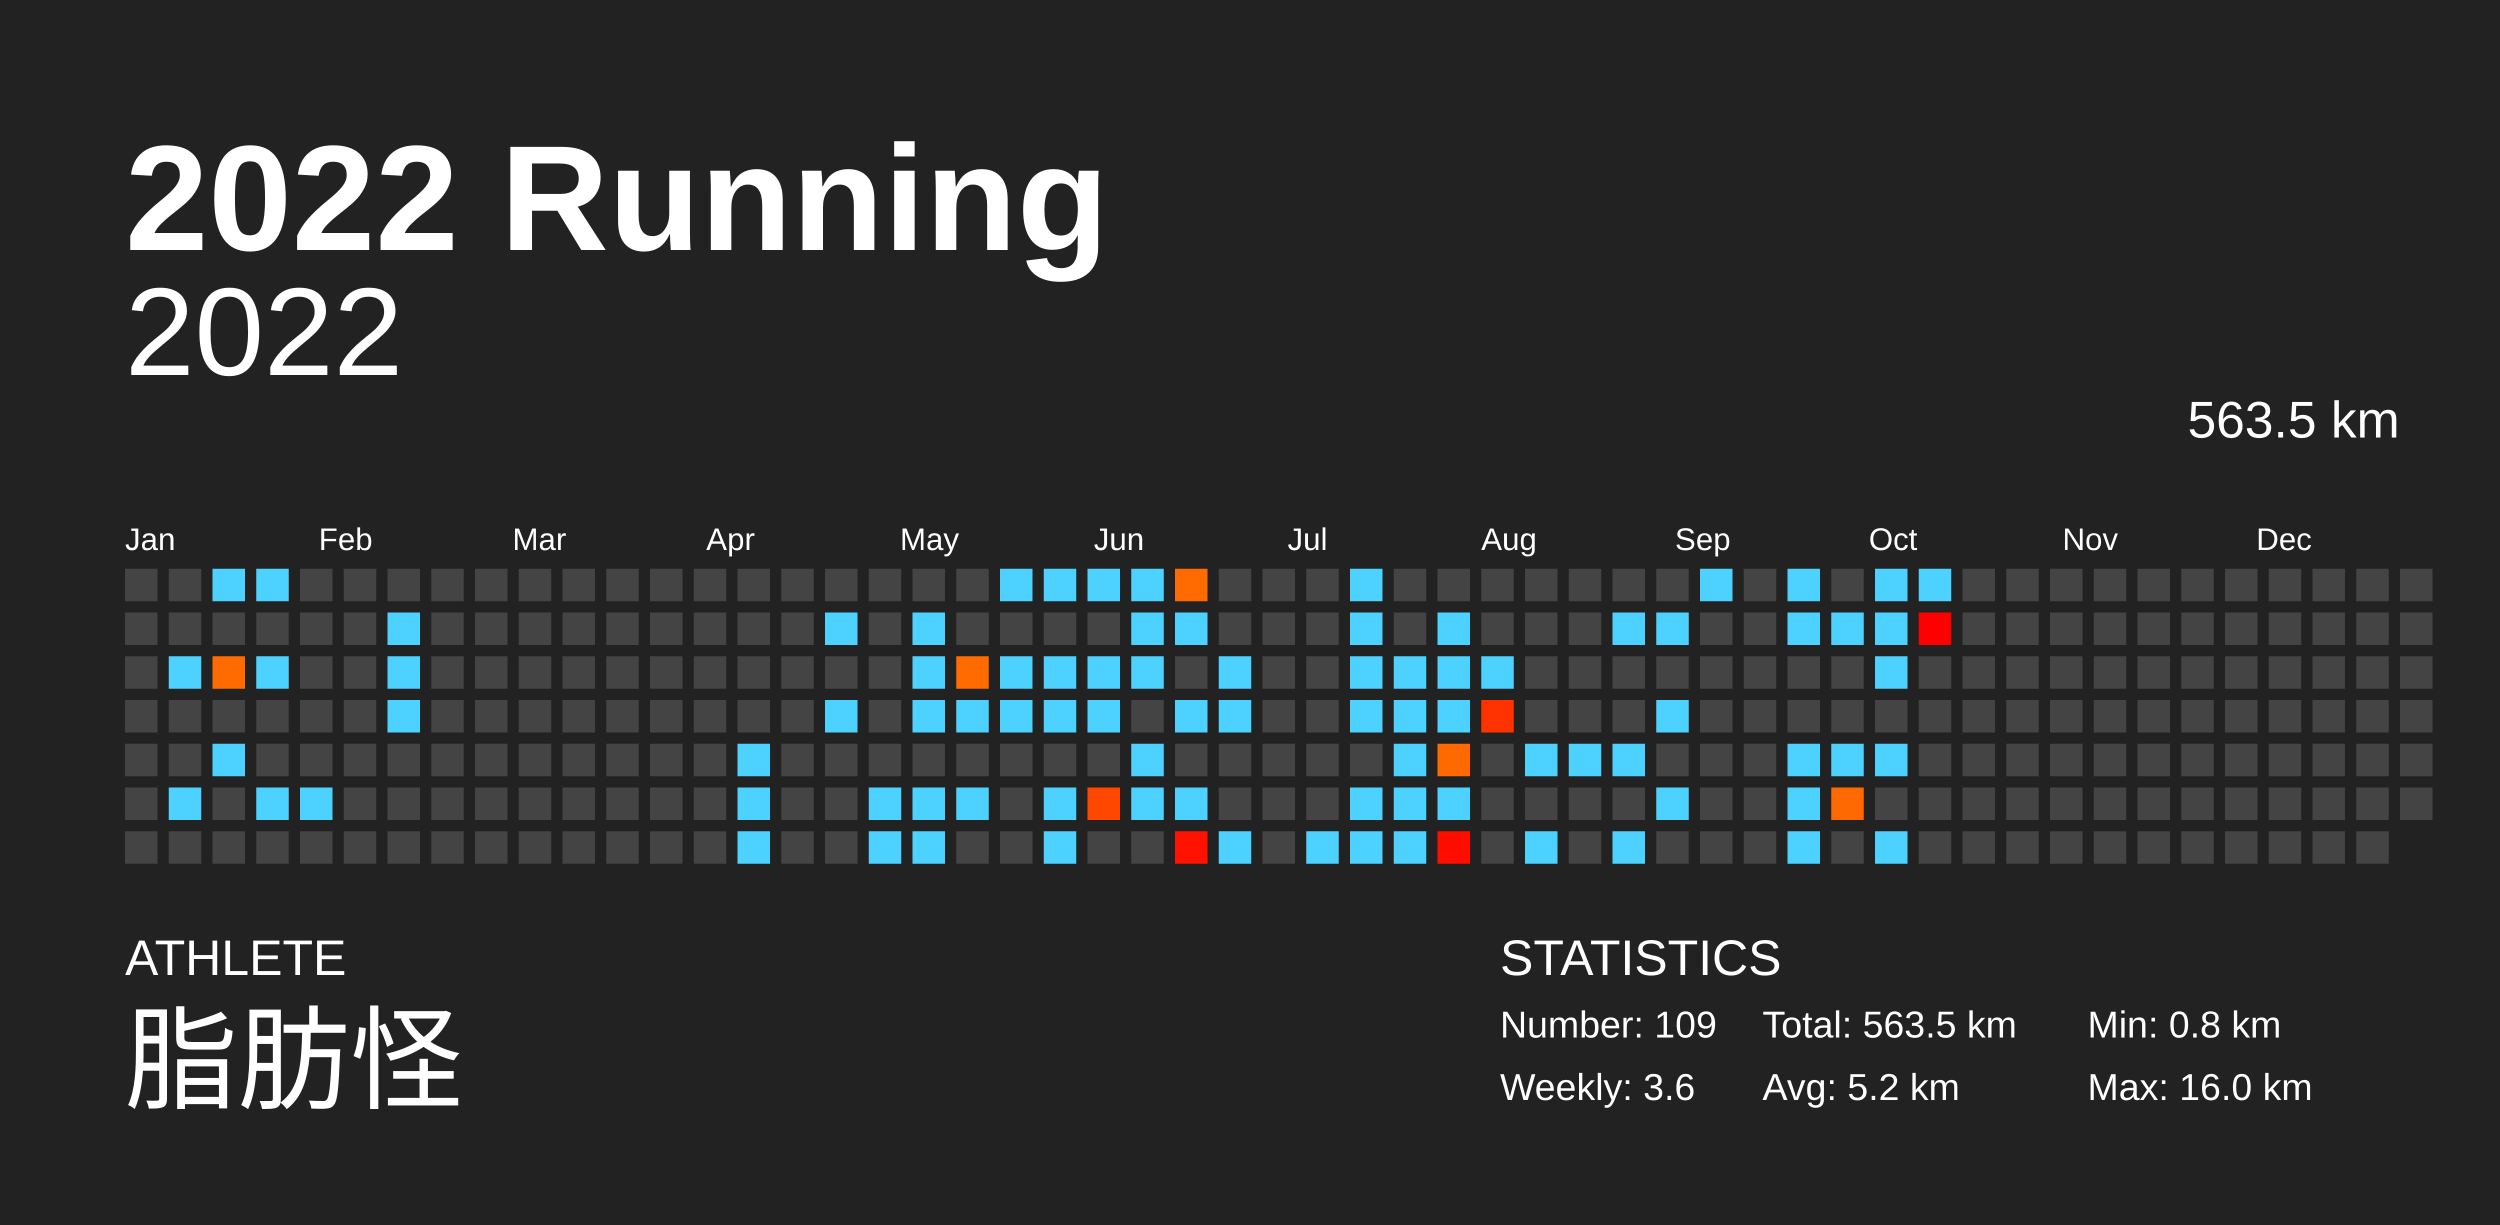
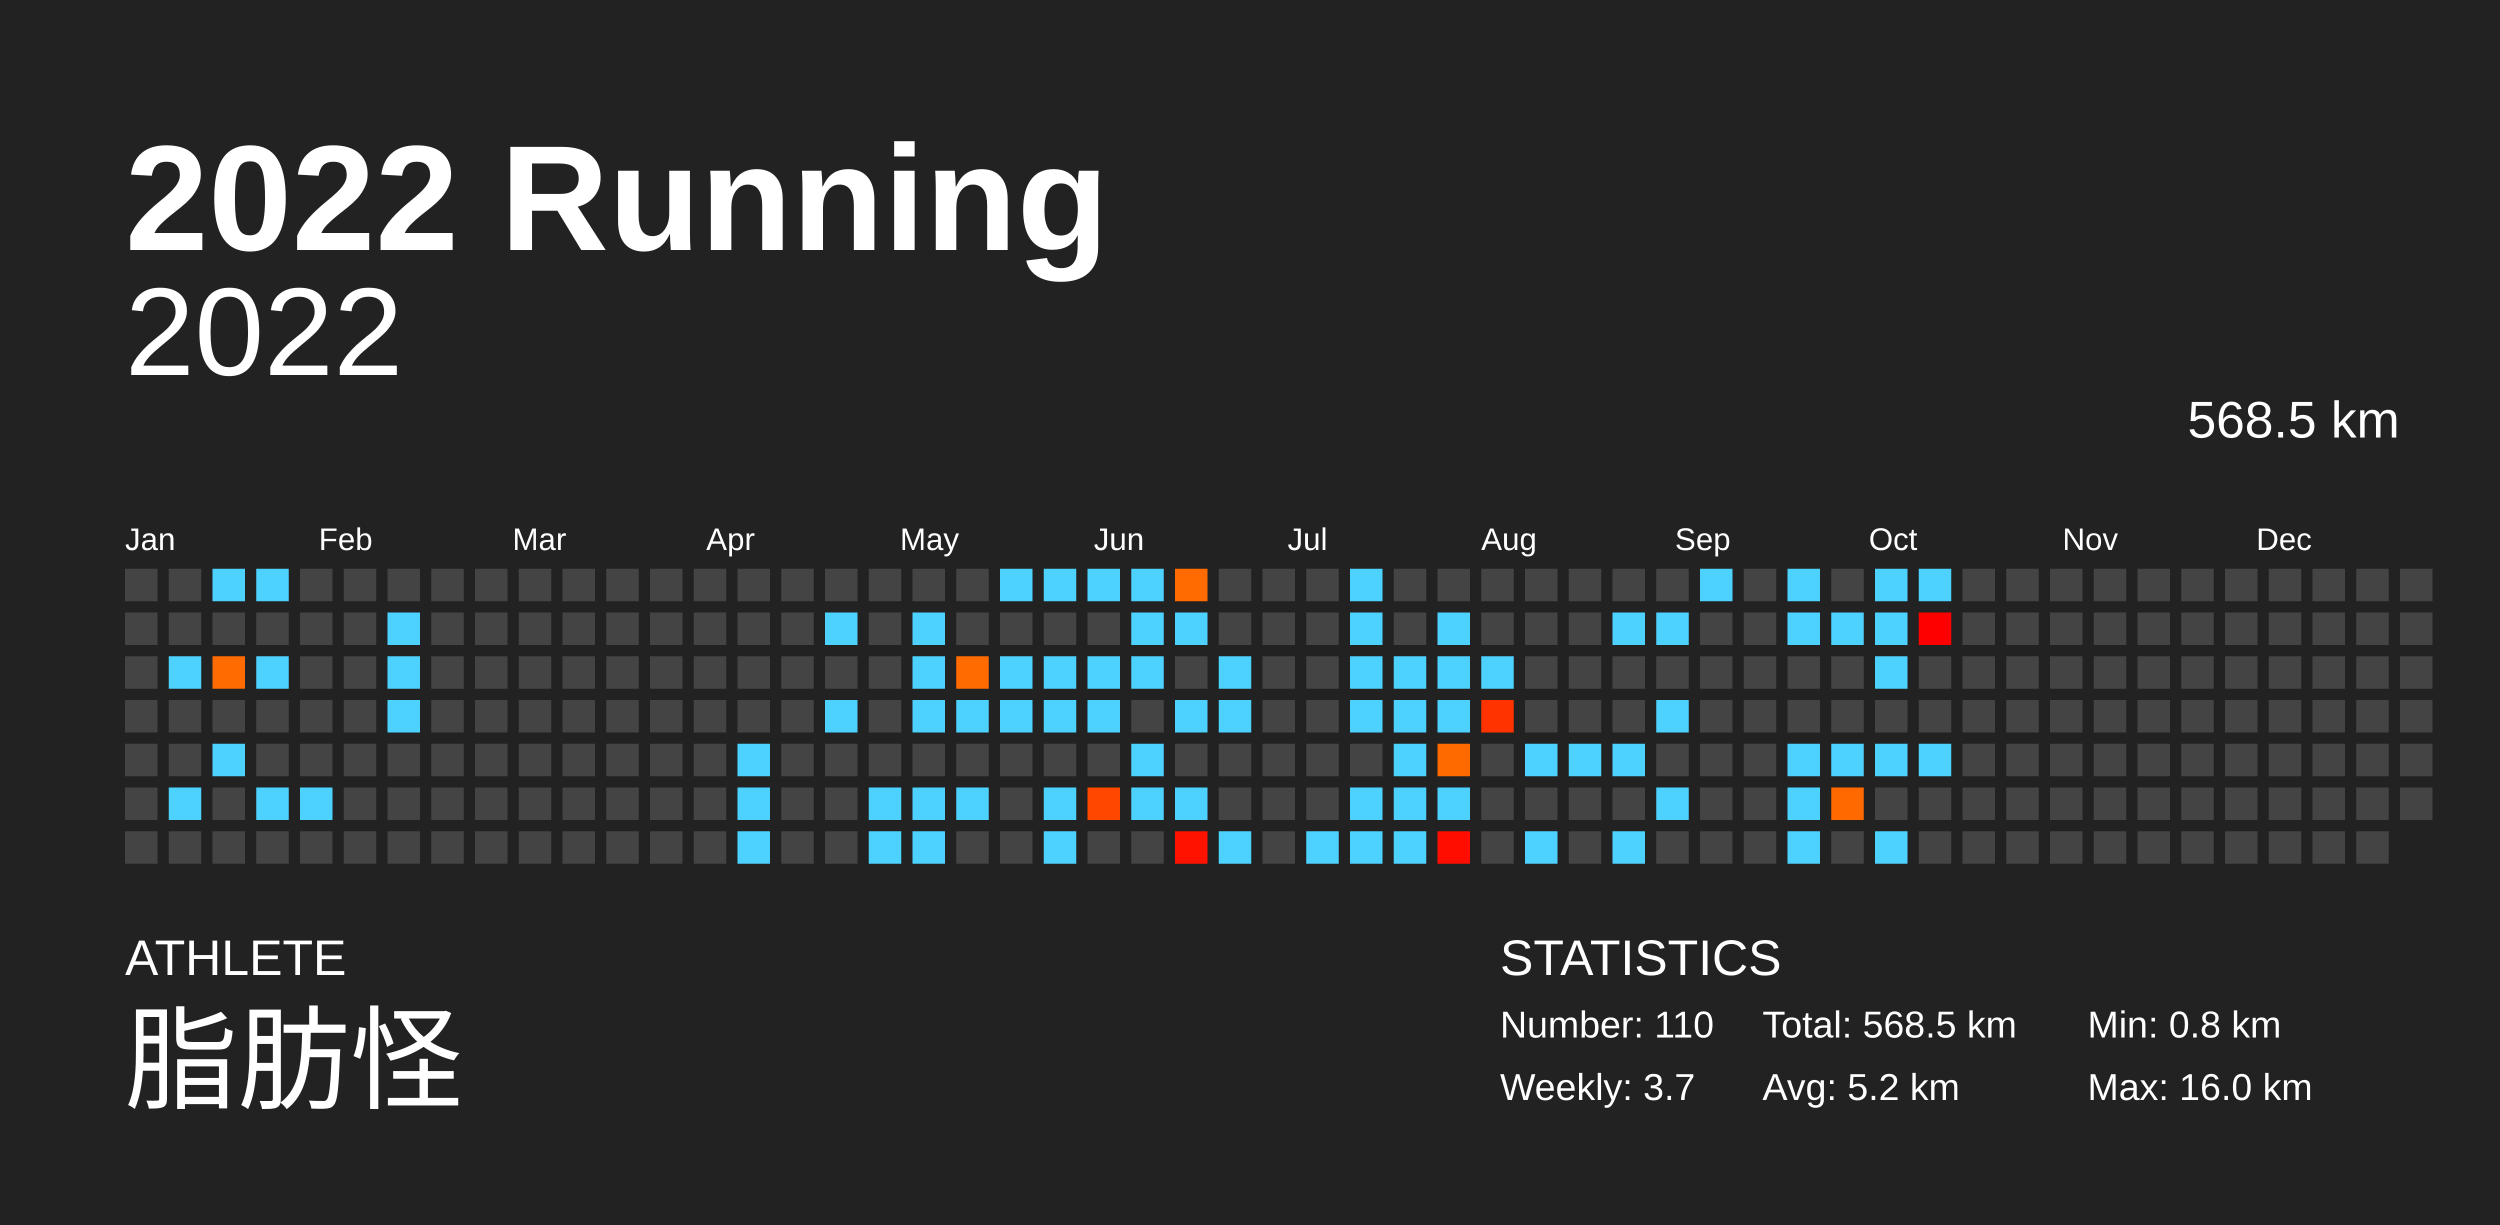
<svg xmlns="http://www.w3.org/2000/svg" baseProfile="full" height="98mm" version="1.1" viewBox="0,0,200,98" width="200mm">
  <defs />
  <rect fill="#222222" height="98" width="200" x="0" y="0" />
  <text fill="#FFFFFF" style="font-size:12px; font-family:Arial; font-weight:bold;" x="10" y="20">2022 Running</text>
  <text fill="#FFFFFF" style="font-size:4px; font-family:Arial" x="10" y="78">ATHLETE</text>
  <text fill="#FFFFFF" style="font-size:9px; font-family:Arial" x="10" y="88">脂肪怪</text>
  <text fill="#FFFFFF" style="font-size:4px; font-family:Arial" x="120" y="78">STATISTICS</text>
-   <text fill="#FFFFFF" style="font-size:3px; font-family:Arial" x="120" y="83">Number: 109</text>
-   <text fill="#FFFFFF" style="font-size:3px; font-family:Arial" x="120" y="88">Weekly: 3.6</text>
-   <text fill="#FFFFFF" style="font-size:3px; font-family:Arial" x="141" y="83">Total: 563.5 km</text>
+   <text fill="#FFFFFF" style="font-size:3px; font-family:Arial" x="120" y="83">Number: 110</text>
+   <text fill="#FFFFFF" style="font-size:3px; font-family:Arial" x="120" y="88">Weekly: 3.7</text>
+   <text fill="#FFFFFF" style="font-size:3px; font-family:Arial" x="141" y="83">Total: 568.5 km</text>
  <text fill="#FFFFFF" style="font-size:3px; font-family:Arial" x="141" y="88">Avg: 5.2 km</text>
  <text fill="#FFFFFF" style="font-size:3px; font-family:Arial" x="167" y="83">Min: 0.8 km</text>
  <text fill="#FFFFFF" style="font-size:3px; font-family:Arial" x="167" y="88">Max: 16.0 km</text>
  <text alignment-baseline="hanging" fill="#FFFFFF" style="font-size:10.0px; font-family:Arial;" x="10" y="30">2022</text>
-   <text alignment-baseline="hanging" fill="#FFFFFF" style="font-size:4.125px; font-family:Arial;" x="175" y="35">563.5 km</text>
+   <text alignment-baseline="hanging" fill="#FFFFFF" style="font-size:4.125px; font-family:Arial;" x="175" y="35">568.5 km</text>
  <text fill="#FFFFFF" style="font-size:2.5px; font-family:Arial" x="10.0" y="44">Jan</text>
  <text fill="#FFFFFF" style="font-size:2.5px; font-family:Arial" x="25.5" y="44">Feb</text>
  <text fill="#FFFFFF" style="font-size:2.5px; font-family:Arial" x="41.0" y="44">Mar</text>
  <text fill="#FFFFFF" style="font-size:2.5px; font-family:Arial" x="56.5" y="44">Apr</text>
  <text fill="#FFFFFF" style="font-size:2.5px; font-family:Arial" x="72.0" y="44">May</text>
  <text fill="#FFFFFF" style="font-size:2.5px; font-family:Arial" x="87.5" y="44">Jun</text>
  <text fill="#FFFFFF" style="font-size:2.5px; font-family:Arial" x="103.0" y="44">Jul</text>
  <text fill="#FFFFFF" style="font-size:2.5px; font-family:Arial" x="118.5" y="44">Aug</text>
  <text fill="#FFFFFF" style="font-size:2.5px; font-family:Arial" x="134.0" y="44">Sep</text>
  <text fill="#FFFFFF" style="font-size:2.5px; font-family:Arial" x="149.5" y="44">Oct</text>
  <text fill="#FFFFFF" style="font-size:2.5px; font-family:Arial" x="165.0" y="44">Nov</text>
  <text fill="#FFFFFF" style="font-size:2.5px; font-family:Arial" x="180.5" y="44">Dec</text>
  <rect fill="#444444" height="2.6" width="2.6" x="10.0" y="45.5" />
  <rect fill="#444444" height="2.6" width="2.6" x="10.0" y="49.0" />
  <rect fill="#444444" height="2.6" width="2.6" x="10.0" y="52.5" />
  <rect fill="#444444" height="2.6" width="2.6" x="10.0" y="56.0" />
  <rect fill="#444444" height="2.6" width="2.6" x="10.0" y="59.5" />
  <rect fill="#444444" height="2.6" width="2.6" x="10.0" y="63.0" />
  <rect fill="#444444" height="2.6" width="2.6" x="10.0" y="66.5" />
  <rect fill="#444444" height="2.6" width="2.6" x="13.5" y="45.5" />
  <rect fill="#444444" height="2.6" width="2.6" x="13.5" y="49.0" />
  <rect fill="#4dd2ff" height="2.6" width="2.6" x="13.5" y="52.5" />
  <rect fill="#444444" height="2.6" width="2.6" x="13.5" y="56.0" />
  <rect fill="#444444" height="2.6" width="2.6" x="13.5" y="59.5" />
  <rect fill="#4dd2ff" height="2.6" width="2.6" x="13.5" y="63.0" />
  <rect fill="#444444" height="2.6" width="2.6" x="13.5" y="66.5" />
  <rect fill="#4dd2ff" height="2.6" width="2.6" x="17.0" y="45.5" />
  <rect fill="#444444" height="2.6" width="2.6" x="17.0" y="49.0" />
  <rect fill="#ff6b00" height="2.6" width="2.6" x="17.0" y="52.5" />
  <rect fill="#444444" height="2.6" width="2.6" x="17.0" y="56.0" />
  <rect fill="#4dd2ff" height="2.6" width="2.6" x="17.0" y="59.5" />
  <rect fill="#444444" height="2.6" width="2.6" x="17.0" y="63.0" />
  <rect fill="#444444" height="2.6" width="2.6" x="17.0" y="66.5" />
  <rect fill="#4dd2ff" height="2.6" width="2.6" x="20.5" y="45.5" />
  <rect fill="#444444" height="2.6" width="2.6" x="20.5" y="49.0" />
  <rect fill="#4dd2ff" height="2.6" width="2.6" x="20.5" y="52.5" />
  <rect fill="#444444" height="2.6" width="2.6" x="20.5" y="56.0" />
  <rect fill="#444444" height="2.6" width="2.6" x="20.5" y="59.5" />
  <rect fill="#4dd2ff" height="2.6" width="2.6" x="20.5" y="63.0" />
  <rect fill="#444444" height="2.6" width="2.6" x="20.5" y="66.5" />
  <rect fill="#444444" height="2.6" width="2.6" x="24.0" y="45.5" />
  <rect fill="#444444" height="2.6" width="2.6" x="24.0" y="49.0" />
  <rect fill="#444444" height="2.6" width="2.6" x="24.0" y="52.5" />
  <rect fill="#444444" height="2.6" width="2.6" x="24.0" y="56.0" />
  <rect fill="#444444" height="2.6" width="2.6" x="24.0" y="59.5" />
  <rect fill="#4dd2ff" height="2.6" width="2.6" x="24.0" y="63.0" />
  <rect fill="#444444" height="2.6" width="2.6" x="24.0" y="66.5" />
  <rect fill="#444444" height="2.6" width="2.6" x="27.5" y="45.5" />
  <rect fill="#444444" height="2.6" width="2.6" x="27.5" y="49.0" />
  <rect fill="#444444" height="2.6" width="2.6" x="27.5" y="52.5" />
  <rect fill="#444444" height="2.6" width="2.6" x="27.5" y="56.0" />
  <rect fill="#444444" height="2.6" width="2.6" x="27.5" y="59.5" />
  <rect fill="#444444" height="2.6" width="2.6" x="27.5" y="63.0" />
  <rect fill="#444444" height="2.6" width="2.6" x="27.5" y="66.5" />
  <rect fill="#444444" height="2.6" width="2.6" x="31.0" y="45.5" />
  <rect fill="#4dd2ff" height="2.6" width="2.6" x="31.0" y="49.0" />
  <rect fill="#4dd2ff" height="2.6" width="2.6" x="31.0" y="52.5" />
  <rect fill="#4dd2ff" height="2.6" width="2.6" x="31.0" y="56.0" />
  <rect fill="#444444" height="2.6" width="2.6" x="31.0" y="59.5" />
  <rect fill="#444444" height="2.6" width="2.6" x="31.0" y="63.0" />
  <rect fill="#444444" height="2.6" width="2.6" x="31.0" y="66.5" />
  <rect fill="#444444" height="2.6" width="2.6" x="34.5" y="45.5" />
  <rect fill="#444444" height="2.6" width="2.6" x="34.5" y="49.0" />
  <rect fill="#444444" height="2.6" width="2.6" x="34.5" y="52.5" />
  <rect fill="#444444" height="2.6" width="2.6" x="34.5" y="56.0" />
  <rect fill="#444444" height="2.6" width="2.6" x="34.5" y="59.5" />
  <rect fill="#444444" height="2.6" width="2.6" x="34.5" y="63.0" />
  <rect fill="#444444" height="2.6" width="2.6" x="34.5" y="66.5" />
  <rect fill="#444444" height="2.6" width="2.6" x="38.0" y="45.5" />
  <rect fill="#444444" height="2.6" width="2.6" x="38.0" y="49.0" />
  <rect fill="#444444" height="2.6" width="2.6" x="38.0" y="52.5" />
  <rect fill="#444444" height="2.6" width="2.6" x="38.0" y="56.0" />
  <rect fill="#444444" height="2.6" width="2.6" x="38.0" y="59.5" />
  <rect fill="#444444" height="2.6" width="2.6" x="38.0" y="63.0" />
  <rect fill="#444444" height="2.6" width="2.6" x="38.0" y="66.5" />
  <rect fill="#444444" height="2.6" width="2.6" x="41.5" y="45.5" />
  <rect fill="#444444" height="2.6" width="2.6" x="41.5" y="49.0" />
  <rect fill="#444444" height="2.6" width="2.6" x="41.5" y="52.5" />
  <rect fill="#444444" height="2.6" width="2.6" x="41.5" y="56.0" />
  <rect fill="#444444" height="2.6" width="2.6" x="41.5" y="59.5" />
  <rect fill="#444444" height="2.6" width="2.6" x="41.5" y="63.0" />
  <rect fill="#444444" height="2.6" width="2.6" x="41.5" y="66.5" />
  <rect fill="#444444" height="2.6" width="2.6" x="45.0" y="45.5" />
  <rect fill="#444444" height="2.6" width="2.6" x="45.0" y="49.0" />
  <rect fill="#444444" height="2.6" width="2.6" x="45.0" y="52.5" />
  <rect fill="#444444" height="2.6" width="2.6" x="45.0" y="56.0" />
  <rect fill="#444444" height="2.6" width="2.6" x="45.0" y="59.5" />
  <rect fill="#444444" height="2.6" width="2.6" x="45.0" y="63.0" />
  <rect fill="#444444" height="2.6" width="2.6" x="45.0" y="66.5" />
  <rect fill="#444444" height="2.6" width="2.6" x="48.5" y="45.5" />
  <rect fill="#444444" height="2.6" width="2.6" x="48.5" y="49.0" />
  <rect fill="#444444" height="2.6" width="2.6" x="48.5" y="52.5" />
  <rect fill="#444444" height="2.6" width="2.6" x="48.5" y="56.0" />
  <rect fill="#444444" height="2.6" width="2.6" x="48.5" y="59.5" />
  <rect fill="#444444" height="2.6" width="2.6" x="48.5" y="63.0" />
  <rect fill="#444444" height="2.6" width="2.6" x="48.5" y="66.5" />
  <rect fill="#444444" height="2.6" width="2.6" x="52.0" y="45.5" />
  <rect fill="#444444" height="2.6" width="2.6" x="52.0" y="49.0" />
  <rect fill="#444444" height="2.6" width="2.6" x="52.0" y="52.5" />
  <rect fill="#444444" height="2.6" width="2.6" x="52.0" y="56.0" />
  <rect fill="#444444" height="2.6" width="2.6" x="52.0" y="59.5" />
  <rect fill="#444444" height="2.6" width="2.6" x="52.0" y="63.0" />
  <rect fill="#444444" height="2.6" width="2.6" x="52.0" y="66.5" />
  <rect fill="#444444" height="2.6" width="2.6" x="55.5" y="45.5" />
  <rect fill="#444444" height="2.6" width="2.6" x="55.5" y="49.0" />
  <rect fill="#444444" height="2.6" width="2.6" x="55.5" y="52.5" />
  <rect fill="#444444" height="2.6" width="2.6" x="55.5" y="56.0" />
  <rect fill="#444444" height="2.6" width="2.6" x="55.5" y="59.5" />
  <rect fill="#444444" height="2.6" width="2.6" x="55.5" y="63.0" />
  <rect fill="#444444" height="2.6" width="2.6" x="55.5" y="66.5" />
  <rect fill="#444444" height="2.6" width="2.6" x="59.0" y="45.5" />
  <rect fill="#444444" height="2.6" width="2.6" x="59.0" y="49.0" />
  <rect fill="#444444" height="2.6" width="2.6" x="59.0" y="52.5" />
  <rect fill="#444444" height="2.6" width="2.6" x="59.0" y="56.0" />
  <rect fill="#4dd2ff" height="2.6" width="2.6" x="59.0" y="59.5" />
  <rect fill="#4dd2ff" height="2.6" width="2.6" x="59.0" y="63.0" />
  <rect fill="#4dd2ff" height="2.6" width="2.6" x="59.0" y="66.5" />
  <rect fill="#444444" height="2.6" width="2.6" x="62.5" y="45.5" />
  <rect fill="#444444" height="2.6" width="2.6" x="62.5" y="49.0" />
  <rect fill="#444444" height="2.6" width="2.6" x="62.5" y="52.5" />
  <rect fill="#444444" height="2.6" width="2.6" x="62.5" y="56.0" />
  <rect fill="#444444" height="2.6" width="2.6" x="62.5" y="59.5" />
  <rect fill="#444444" height="2.6" width="2.6" x="62.5" y="63.0" />
  <rect fill="#444444" height="2.6" width="2.6" x="62.5" y="66.5" />
  <rect fill="#444444" height="2.6" width="2.6" x="66.0" y="45.5" />
  <rect fill="#4dd2ff" height="2.6" width="2.6" x="66.0" y="49.0" />
  <rect fill="#444444" height="2.6" width="2.6" x="66.0" y="52.5" />
  <rect fill="#4dd2ff" height="2.6" width="2.6" x="66.0" y="56.0" />
  <rect fill="#444444" height="2.6" width="2.6" x="66.0" y="59.5" />
  <rect fill="#444444" height="2.6" width="2.6" x="66.0" y="63.0" />
  <rect fill="#444444" height="2.6" width="2.6" x="66.0" y="66.5" />
  <rect fill="#444444" height="2.6" width="2.6" x="69.5" y="45.5" />
  <rect fill="#444444" height="2.6" width="2.6" x="69.5" y="49.0" />
  <rect fill="#444444" height="2.6" width="2.6" x="69.5" y="52.5" />
  <rect fill="#444444" height="2.6" width="2.6" x="69.5" y="56.0" />
  <rect fill="#444444" height="2.6" width="2.6" x="69.5" y="59.5" />
  <rect fill="#4dd2ff" height="2.6" width="2.6" x="69.5" y="63.0" />
  <rect fill="#4dd2ff" height="2.6" width="2.6" x="69.5" y="66.5" />
  <rect fill="#444444" height="2.6" width="2.6" x="73.0" y="45.5" />
  <rect fill="#4dd2ff" height="2.6" width="2.6" x="73.0" y="49.0" />
  <rect fill="#4dd2ff" height="2.6" width="2.6" x="73.0" y="52.5" />
  <rect fill="#4dd2ff" height="2.6" width="2.6" x="73.0" y="56.0" />
  <rect fill="#444444" height="2.6" width="2.6" x="73.0" y="59.5" />
  <rect fill="#4dd2ff" height="2.6" width="2.6" x="73.0" y="63.0" />
  <rect fill="#4dd2ff" height="2.6" width="2.6" x="73.0" y="66.5" />
  <rect fill="#444444" height="2.6" width="2.6" x="76.5" y="45.5" />
  <rect fill="#444444" height="2.6" width="2.6" x="76.5" y="49.0" />
  <rect fill="#ff6b00" height="2.6" width="2.6" x="76.5" y="52.5" />
  <rect fill="#4dd2ff" height="2.6" width="2.6" x="76.5" y="56.0" />
  <rect fill="#444444" height="2.6" width="2.6" x="76.5" y="59.5" />
  <rect fill="#4dd2ff" height="2.6" width="2.6" x="76.5" y="63.0" />
  <rect fill="#444444" height="2.6" width="2.6" x="76.5" y="66.5" />
  <rect fill="#4dd2ff" height="2.6" width="2.6" x="80.0" y="45.5" />
  <rect fill="#444444" height="2.6" width="2.6" x="80.0" y="49.0" />
  <rect fill="#4dd2ff" height="2.6" width="2.6" x="80.0" y="52.5" />
  <rect fill="#4dd2ff" height="2.6" width="2.6" x="80.0" y="56.0" />
  <rect fill="#444444" height="2.6" width="2.6" x="80.0" y="59.5" />
  <rect fill="#444444" height="2.6" width="2.6" x="80.0" y="63.0" />
  <rect fill="#444444" height="2.6" width="2.6" x="80.0" y="66.5" />
  <rect fill="#4dd2ff" height="2.6" width="2.6" x="83.5" y="45.5" />
  <rect fill="#444444" height="2.6" width="2.6" x="83.5" y="49.0" />
  <rect fill="#4dd2ff" height="2.6" width="2.6" x="83.5" y="52.5" />
  <rect fill="#4dd2ff" height="2.6" width="2.6" x="83.5" y="56.0" />
  <rect fill="#444444" height="2.6" width="2.6" x="83.5" y="59.5" />
  <rect fill="#4dd2ff" height="2.6" width="2.6" x="83.5" y="63.0" />
  <rect fill="#4dd2ff" height="2.6" width="2.6" x="83.5" y="66.5" />
  <rect fill="#4dd2ff" height="2.6" width="2.6" x="87.0" y="45.5" />
  <rect fill="#444444" height="2.6" width="2.6" x="87.0" y="49.0" />
  <rect fill="#4dd2ff" height="2.6" width="2.6" x="87.0" y="52.5" />
  <rect fill="#4dd2ff" height="2.6" width="2.6" x="87.0" y="56.0" />
  <rect fill="#444444" height="2.6" width="2.6" x="87.0" y="59.5" />
  <rect fill="#ff4700" height="2.6" width="2.6" x="87.0" y="63.0" />
  <rect fill="#444444" height="2.6" width="2.6" x="87.0" y="66.5" />
  <rect fill="#4dd2ff" height="2.6" width="2.6" x="90.5" y="45.5" />
  <rect fill="#4dd2ff" height="2.6" width="2.6" x="90.5" y="49.0" />
  <rect fill="#4dd2ff" height="2.6" width="2.6" x="90.5" y="52.5" />
  <rect fill="#444444" height="2.6" width="2.6" x="90.5" y="56.0" />
  <rect fill="#4dd2ff" height="2.6" width="2.6" x="90.5" y="59.5" />
  <rect fill="#4dd2ff" height="2.6" width="2.6" x="90.5" y="63.0" />
  <rect fill="#444444" height="2.6" width="2.6" x="90.5" y="66.5" />
  <rect fill="#ff6b00" height="2.6" width="2.6" x="94.0" y="45.5" />
  <rect fill="#4dd2ff" height="2.6" width="2.6" x="94.0" y="49.0" />
  <rect fill="#444444" height="2.6" width="2.6" x="94.0" y="52.5" />
  <rect fill="#4dd2ff" height="2.6" width="2.6" x="94.0" y="56.0" />
  <rect fill="#444444" height="2.6" width="2.6" x="94.0" y="59.5" />
  <rect fill="#4dd2ff" height="2.6" width="2.6" x="94.0" y="63.0" />
  <rect fill="#ff1200" height="2.6" width="2.6" x="94.0" y="66.5" />
  <rect fill="#444444" height="2.6" width="2.6" x="97.5" y="45.5" />
  <rect fill="#444444" height="2.6" width="2.6" x="97.5" y="49.0" />
  <rect fill="#4dd2ff" height="2.6" width="2.6" x="97.5" y="52.5" />
  <rect fill="#4dd2ff" height="2.6" width="2.6" x="97.5" y="56.0" />
  <rect fill="#444444" height="2.6" width="2.6" x="97.5" y="59.5" />
  <rect fill="#444444" height="2.6" width="2.6" x="97.5" y="63.0" />
  <rect fill="#4dd2ff" height="2.6" width="2.6" x="97.5" y="66.5" />
  <rect fill="#444444" height="2.6" width="2.6" x="101.0" y="45.5" />
  <rect fill="#444444" height="2.6" width="2.6" x="101.0" y="49.0" />
  <rect fill="#444444" height="2.6" width="2.6" x="101.0" y="52.5" />
  <rect fill="#444444" height="2.6" width="2.6" x="101.0" y="56.0" />
  <rect fill="#444444" height="2.6" width="2.6" x="101.0" y="59.5" />
  <rect fill="#444444" height="2.6" width="2.6" x="101.0" y="63.0" />
  <rect fill="#444444" height="2.6" width="2.6" x="101.0" y="66.5" />
  <rect fill="#444444" height="2.6" width="2.6" x="104.5" y="45.5" />
  <rect fill="#444444" height="2.6" width="2.6" x="104.5" y="49.0" />
  <rect fill="#444444" height="2.6" width="2.6" x="104.5" y="52.5" />
  <rect fill="#444444" height="2.6" width="2.6" x="104.5" y="56.0" />
  <rect fill="#444444" height="2.6" width="2.6" x="104.5" y="59.5" />
  <rect fill="#444444" height="2.6" width="2.6" x="104.5" y="63.0" />
  <rect fill="#4dd2ff" height="2.6" width="2.6" x="104.5" y="66.5" />
  <rect fill="#4dd2ff" height="2.6" width="2.6" x="108.0" y="45.5" />
  <rect fill="#4dd2ff" height="2.6" width="2.6" x="108.0" y="49.0" />
  <rect fill="#4dd2ff" height="2.6" width="2.6" x="108.0" y="52.5" />
  <rect fill="#4dd2ff" height="2.6" width="2.6" x="108.0" y="56.0" />
  <rect fill="#444444" height="2.6" width="2.6" x="108.0" y="59.5" />
  <rect fill="#4dd2ff" height="2.6" width="2.6" x="108.0" y="63.0" />
  <rect fill="#4dd2ff" height="2.6" width="2.6" x="108.0" y="66.5" />
  <rect fill="#444444" height="2.6" width="2.6" x="111.5" y="45.5" />
  <rect fill="#444444" height="2.6" width="2.6" x="111.5" y="49.0" />
  <rect fill="#4dd2ff" height="2.6" width="2.6" x="111.5" y="52.5" />
  <rect fill="#4dd2ff" height="2.6" width="2.6" x="111.5" y="56.0" />
  <rect fill="#4dd2ff" height="2.6" width="2.6" x="111.5" y="59.5" />
  <rect fill="#4dd2ff" height="2.6" width="2.6" x="111.5" y="63.0" />
  <rect fill="#4dd2ff" height="2.6" width="2.6" x="111.5" y="66.5" />
  <rect fill="#444444" height="2.6" width="2.6" x="115.0" y="45.5" />
  <rect fill="#4dd2ff" height="2.6" width="2.6" x="115.0" y="49.0" />
  <rect fill="#4dd2ff" height="2.6" width="2.6" x="115.0" y="52.5" />
  <rect fill="#4dd2ff" height="2.6" width="2.6" x="115.0" y="56.0" />
  <rect fill="#ff6a00" height="2.6" width="2.6" x="115.0" y="59.5" />
  <rect fill="#4dd2ff" height="2.6" width="2.6" x="115.0" y="63.0" />
  <rect fill="#ff0e00" height="2.6" width="2.6" x="115.0" y="66.5" />
  <rect fill="#444444" height="2.6" width="2.6" x="118.5" y="45.5" />
  <rect fill="#444444" height="2.6" width="2.6" x="118.5" y="49.0" />
  <rect fill="#4dd2ff" height="2.6" width="2.6" x="118.5" y="52.5" />
  <rect fill="#ff3300" height="2.6" width="2.6" x="118.5" y="56.0" />
  <rect fill="#444444" height="2.6" width="2.6" x="118.5" y="59.5" />
  <rect fill="#444444" height="2.6" width="2.6" x="118.5" y="63.0" />
  <rect fill="#444444" height="2.6" width="2.6" x="118.5" y="66.5" />
  <rect fill="#444444" height="2.6" width="2.6" x="122.0" y="45.5" />
  <rect fill="#444444" height="2.6" width="2.6" x="122.0" y="49.0" />
  <rect fill="#444444" height="2.6" width="2.6" x="122.0" y="52.5" />
  <rect fill="#444444" height="2.6" width="2.6" x="122.0" y="56.0" />
  <rect fill="#4dd2ff" height="2.6" width="2.6" x="122.0" y="59.5" />
  <rect fill="#444444" height="2.6" width="2.6" x="122.0" y="63.0" />
  <rect fill="#4dd2ff" height="2.6" width="2.6" x="122.0" y="66.5" />
  <rect fill="#444444" height="2.6" width="2.6" x="125.5" y="45.5" />
  <rect fill="#444444" height="2.6" width="2.6" x="125.5" y="49.0" />
  <rect fill="#444444" height="2.6" width="2.6" x="125.5" y="52.5" />
  <rect fill="#444444" height="2.6" width="2.6" x="125.5" y="56.0" />
  <rect fill="#4dd2ff" height="2.6" width="2.6" x="125.5" y="59.5" />
  <rect fill="#444444" height="2.6" width="2.6" x="125.5" y="63.0" />
  <rect fill="#444444" height="2.6" width="2.6" x="125.5" y="66.5" />
  <rect fill="#444444" height="2.6" width="2.6" x="129.0" y="45.5" />
  <rect fill="#4dd2ff" height="2.6" width="2.6" x="129.0" y="49.0" />
  <rect fill="#444444" height="2.6" width="2.6" x="129.0" y="52.5" />
  <rect fill="#444444" height="2.6" width="2.6" x="129.0" y="56.0" />
  <rect fill="#4dd2ff" height="2.6" width="2.6" x="129.0" y="59.5" />
  <rect fill="#444444" height="2.6" width="2.6" x="129.0" y="63.0" />
  <rect fill="#4dd2ff" height="2.6" width="2.6" x="129.0" y="66.5" />
  <rect fill="#444444" height="2.6" width="2.6" x="132.5" y="45.5" />
  <rect fill="#4dd2ff" height="2.6" width="2.6" x="132.5" y="49.0" />
  <rect fill="#444444" height="2.6" width="2.6" x="132.5" y="52.5" />
  <rect fill="#4dd2ff" height="2.6" width="2.6" x="132.5" y="56.0" />
  <rect fill="#444444" height="2.6" width="2.6" x="132.5" y="59.5" />
  <rect fill="#4dd2ff" height="2.6" width="2.6" x="132.5" y="63.0" />
  <rect fill="#444444" height="2.6" width="2.6" x="132.5" y="66.5" />
  <rect fill="#4dd2ff" height="2.6" width="2.6" x="136.0" y="45.5" />
  <rect fill="#444444" height="2.6" width="2.6" x="136.0" y="49.0" />
  <rect fill="#444444" height="2.6" width="2.6" x="136.0" y="52.5" />
  <rect fill="#444444" height="2.6" width="2.6" x="136.0" y="56.0" />
  <rect fill="#444444" height="2.6" width="2.6" x="136.0" y="59.5" />
  <rect fill="#444444" height="2.6" width="2.6" x="136.0" y="63.0" />
  <rect fill="#444444" height="2.6" width="2.6" x="136.0" y="66.5" />
  <rect fill="#444444" height="2.6" width="2.6" x="139.5" y="45.5" />
  <rect fill="#444444" height="2.6" width="2.6" x="139.5" y="49.0" />
  <rect fill="#444444" height="2.6" width="2.6" x="139.5" y="52.5" />
  <rect fill="#444444" height="2.6" width="2.6" x="139.5" y="56.0" />
  <rect fill="#444444" height="2.6" width="2.6" x="139.5" y="59.5" />
  <rect fill="#444444" height="2.6" width="2.6" x="139.5" y="63.0" />
  <rect fill="#444444" height="2.6" width="2.6" x="139.5" y="66.5" />
  <rect fill="#4dd2ff" height="2.6" width="2.6" x="143.0" y="45.5" />
  <rect fill="#4dd2ff" height="2.6" width="2.6" x="143.0" y="49.0" />
  <rect fill="#444444" height="2.6" width="2.6" x="143.0" y="52.5" />
  <rect fill="#444444" height="2.6" width="2.6" x="143.0" y="56.0" />
  <rect fill="#4dd2ff" height="2.6" width="2.6" x="143.0" y="59.5" />
  <rect fill="#4dd2ff" height="2.6" width="2.6" x="143.0" y="63.0" />
  <rect fill="#4dd2ff" height="2.6" width="2.6" x="143.0" y="66.5" />
  <rect fill="#444444" height="2.6" width="2.6" x="146.5" y="45.5" />
  <rect fill="#4dd2ff" height="2.6" width="2.6" x="146.5" y="49.0" />
  <rect fill="#444444" height="2.6" width="2.6" x="146.5" y="52.5" />
  <rect fill="#444444" height="2.6" width="2.6" x="146.5" y="56.0" />
  <rect fill="#4dd2ff" height="2.6" width="2.6" x="146.5" y="59.5" />
  <rect fill="#ff6900" height="2.6" width="2.6" x="146.5" y="63.0" />
  <rect fill="#444444" height="2.6" width="2.6" x="146.5" y="66.5" />
  <rect fill="#4dd2ff" height="2.6" width="2.6" x="150.0" y="45.5" />
  <rect fill="#4dd2ff" height="2.6" width="2.6" x="150.0" y="49.0" />
  <rect fill="#4dd2ff" height="2.6" width="2.6" x="150.0" y="52.5" />
  <rect fill="#444444" height="2.6" width="2.6" x="150.0" y="56.0" />
  <rect fill="#4dd2ff" height="2.6" width="2.6" x="150.0" y="59.5" />
  <rect fill="#444444" height="2.6" width="2.6" x="150.0" y="63.0" />
  <rect fill="#4dd2ff" height="2.6" width="2.6" x="150.0" y="66.5" />
  <rect fill="#4dd2ff" height="2.6" width="2.6" x="153.5" y="45.5" />
  <rect fill="#ff0000" height="2.6" width="2.6" x="153.5" y="49.0" />
  <rect fill="#444444" height="2.6" width="2.6" x="153.5" y="52.5" />
  <rect fill="#444444" height="2.6" width="2.6" x="153.5" y="56.0" />
-   <rect fill="#444444" height="2.6" width="2.6" x="153.5" y="59.5" />
+   <rect fill="#4dd2ff" height="2.6" width="2.6" x="153.5" y="59.5" />
  <rect fill="#444444" height="2.6" width="2.6" x="153.5" y="63.0" />
  <rect fill="#444444" height="2.6" width="2.6" x="153.5" y="66.5" />
  <rect fill="#444444" height="2.6" width="2.6" x="157.0" y="45.5" />
  <rect fill="#444444" height="2.6" width="2.6" x="157.0" y="49.0" />
  <rect fill="#444444" height="2.6" width="2.6" x="157.0" y="52.5" />
  <rect fill="#444444" height="2.6" width="2.6" x="157.0" y="56.0" />
  <rect fill="#444444" height="2.6" width="2.6" x="157.0" y="59.5" />
  <rect fill="#444444" height="2.6" width="2.6" x="157.0" y="63.0" />
  <rect fill="#444444" height="2.6" width="2.6" x="157.0" y="66.5" />
  <rect fill="#444444" height="2.6" width="2.6" x="160.5" y="45.5" />
  <rect fill="#444444" height="2.6" width="2.6" x="160.5" y="49.0" />
  <rect fill="#444444" height="2.6" width="2.6" x="160.5" y="52.5" />
  <rect fill="#444444" height="2.6" width="2.6" x="160.5" y="56.0" />
  <rect fill="#444444" height="2.6" width="2.6" x="160.5" y="59.5" />
  <rect fill="#444444" height="2.6" width="2.6" x="160.5" y="63.0" />
  <rect fill="#444444" height="2.6" width="2.6" x="160.5" y="66.5" />
  <rect fill="#444444" height="2.6" width="2.6" x="164.0" y="45.5" />
  <rect fill="#444444" height="2.6" width="2.6" x="164.0" y="49.0" />
  <rect fill="#444444" height="2.6" width="2.6" x="164.0" y="52.5" />
  <rect fill="#444444" height="2.6" width="2.6" x="164.0" y="56.0" />
  <rect fill="#444444" height="2.6" width="2.6" x="164.0" y="59.5" />
  <rect fill="#444444" height="2.6" width="2.6" x="164.0" y="63.0" />
  <rect fill="#444444" height="2.6" width="2.6" x="164.0" y="66.5" />
  <rect fill="#444444" height="2.6" width="2.6" x="167.5" y="45.5" />
  <rect fill="#444444" height="2.6" width="2.6" x="167.5" y="49.0" />
  <rect fill="#444444" height="2.6" width="2.6" x="167.5" y="52.5" />
  <rect fill="#444444" height="2.6" width="2.6" x="167.5" y="56.0" />
  <rect fill="#444444" height="2.6" width="2.6" x="167.5" y="59.5" />
  <rect fill="#444444" height="2.6" width="2.6" x="167.5" y="63.0" />
  <rect fill="#444444" height="2.6" width="2.6" x="167.5" y="66.5" />
  <rect fill="#444444" height="2.6" width="2.6" x="171.0" y="45.5" />
  <rect fill="#444444" height="2.6" width="2.6" x="171.0" y="49.0" />
  <rect fill="#444444" height="2.6" width="2.6" x="171.0" y="52.5" />
  <rect fill="#444444" height="2.6" width="2.6" x="171.0" y="56.0" />
  <rect fill="#444444" height="2.6" width="2.6" x="171.0" y="59.5" />
  <rect fill="#444444" height="2.6" width="2.6" x="171.0" y="63.0" />
  <rect fill="#444444" height="2.6" width="2.6" x="171.0" y="66.5" />
  <rect fill="#444444" height="2.6" width="2.6" x="174.5" y="45.5" />
  <rect fill="#444444" height="2.6" width="2.6" x="174.5" y="49.0" />
  <rect fill="#444444" height="2.6" width="2.6" x="174.5" y="52.5" />
  <rect fill="#444444" height="2.6" width="2.6" x="174.5" y="56.0" />
  <rect fill="#444444" height="2.6" width="2.6" x="174.5" y="59.5" />
  <rect fill="#444444" height="2.6" width="2.6" x="174.5" y="63.0" />
  <rect fill="#444444" height="2.6" width="2.6" x="174.5" y="66.5" />
  <rect fill="#444444" height="2.6" width="2.6" x="178.0" y="45.5" />
  <rect fill="#444444" height="2.6" width="2.6" x="178.0" y="49.0" />
  <rect fill="#444444" height="2.6" width="2.6" x="178.0" y="52.5" />
  <rect fill="#444444" height="2.6" width="2.6" x="178.0" y="56.0" />
  <rect fill="#444444" height="2.6" width="2.6" x="178.0" y="59.5" />
  <rect fill="#444444" height="2.6" width="2.6" x="178.0" y="63.0" />
  <rect fill="#444444" height="2.6" width="2.6" x="178.0" y="66.5" />
  <rect fill="#444444" height="2.6" width="2.6" x="181.5" y="45.5" />
  <rect fill="#444444" height="2.6" width="2.6" x="181.5" y="49.0" />
  <rect fill="#444444" height="2.6" width="2.6" x="181.5" y="52.5" />
  <rect fill="#444444" height="2.6" width="2.6" x="181.5" y="56.0" />
  <rect fill="#444444" height="2.6" width="2.6" x="181.5" y="59.5" />
  <rect fill="#444444" height="2.6" width="2.6" x="181.5" y="63.0" />
  <rect fill="#444444" height="2.6" width="2.6" x="181.5" y="66.5" />
  <rect fill="#444444" height="2.6" width="2.6" x="185.0" y="45.5" />
  <rect fill="#444444" height="2.6" width="2.6" x="185.0" y="49.0" />
  <rect fill="#444444" height="2.6" width="2.6" x="185.0" y="52.5" />
  <rect fill="#444444" height="2.6" width="2.6" x="185.0" y="56.0" />
  <rect fill="#444444" height="2.6" width="2.6" x="185.0" y="59.5" />
  <rect fill="#444444" height="2.6" width="2.6" x="185.0" y="63.0" />
  <rect fill="#444444" height="2.6" width="2.6" x="185.0" y="66.5" />
  <rect fill="#444444" height="2.6" width="2.6" x="188.5" y="45.5" />
  <rect fill="#444444" height="2.6" width="2.6" x="188.5" y="49.0" />
  <rect fill="#444444" height="2.6" width="2.6" x="188.5" y="52.5" />
  <rect fill="#444444" height="2.6" width="2.6" x="188.5" y="56.0" />
  <rect fill="#444444" height="2.6" width="2.6" x="188.5" y="59.5" />
  <rect fill="#444444" height="2.6" width="2.6" x="188.5" y="63.0" />
  <rect fill="#444444" height="2.6" width="2.6" x="188.5" y="66.5" />
  <rect fill="#444444" height="2.6" width="2.6" x="192.0" y="45.5" />
  <rect fill="#444444" height="2.6" width="2.6" x="192.0" y="49.0" />
  <rect fill="#444444" height="2.6" width="2.6" x="192.0" y="52.5" />
  <rect fill="#444444" height="2.6" width="2.6" x="192.0" y="56.0" />
  <rect fill="#444444" height="2.6" width="2.6" x="192.0" y="59.5" />
  <rect fill="#444444" height="2.6" width="2.6" x="192.0" y="63.0" />
</svg>
